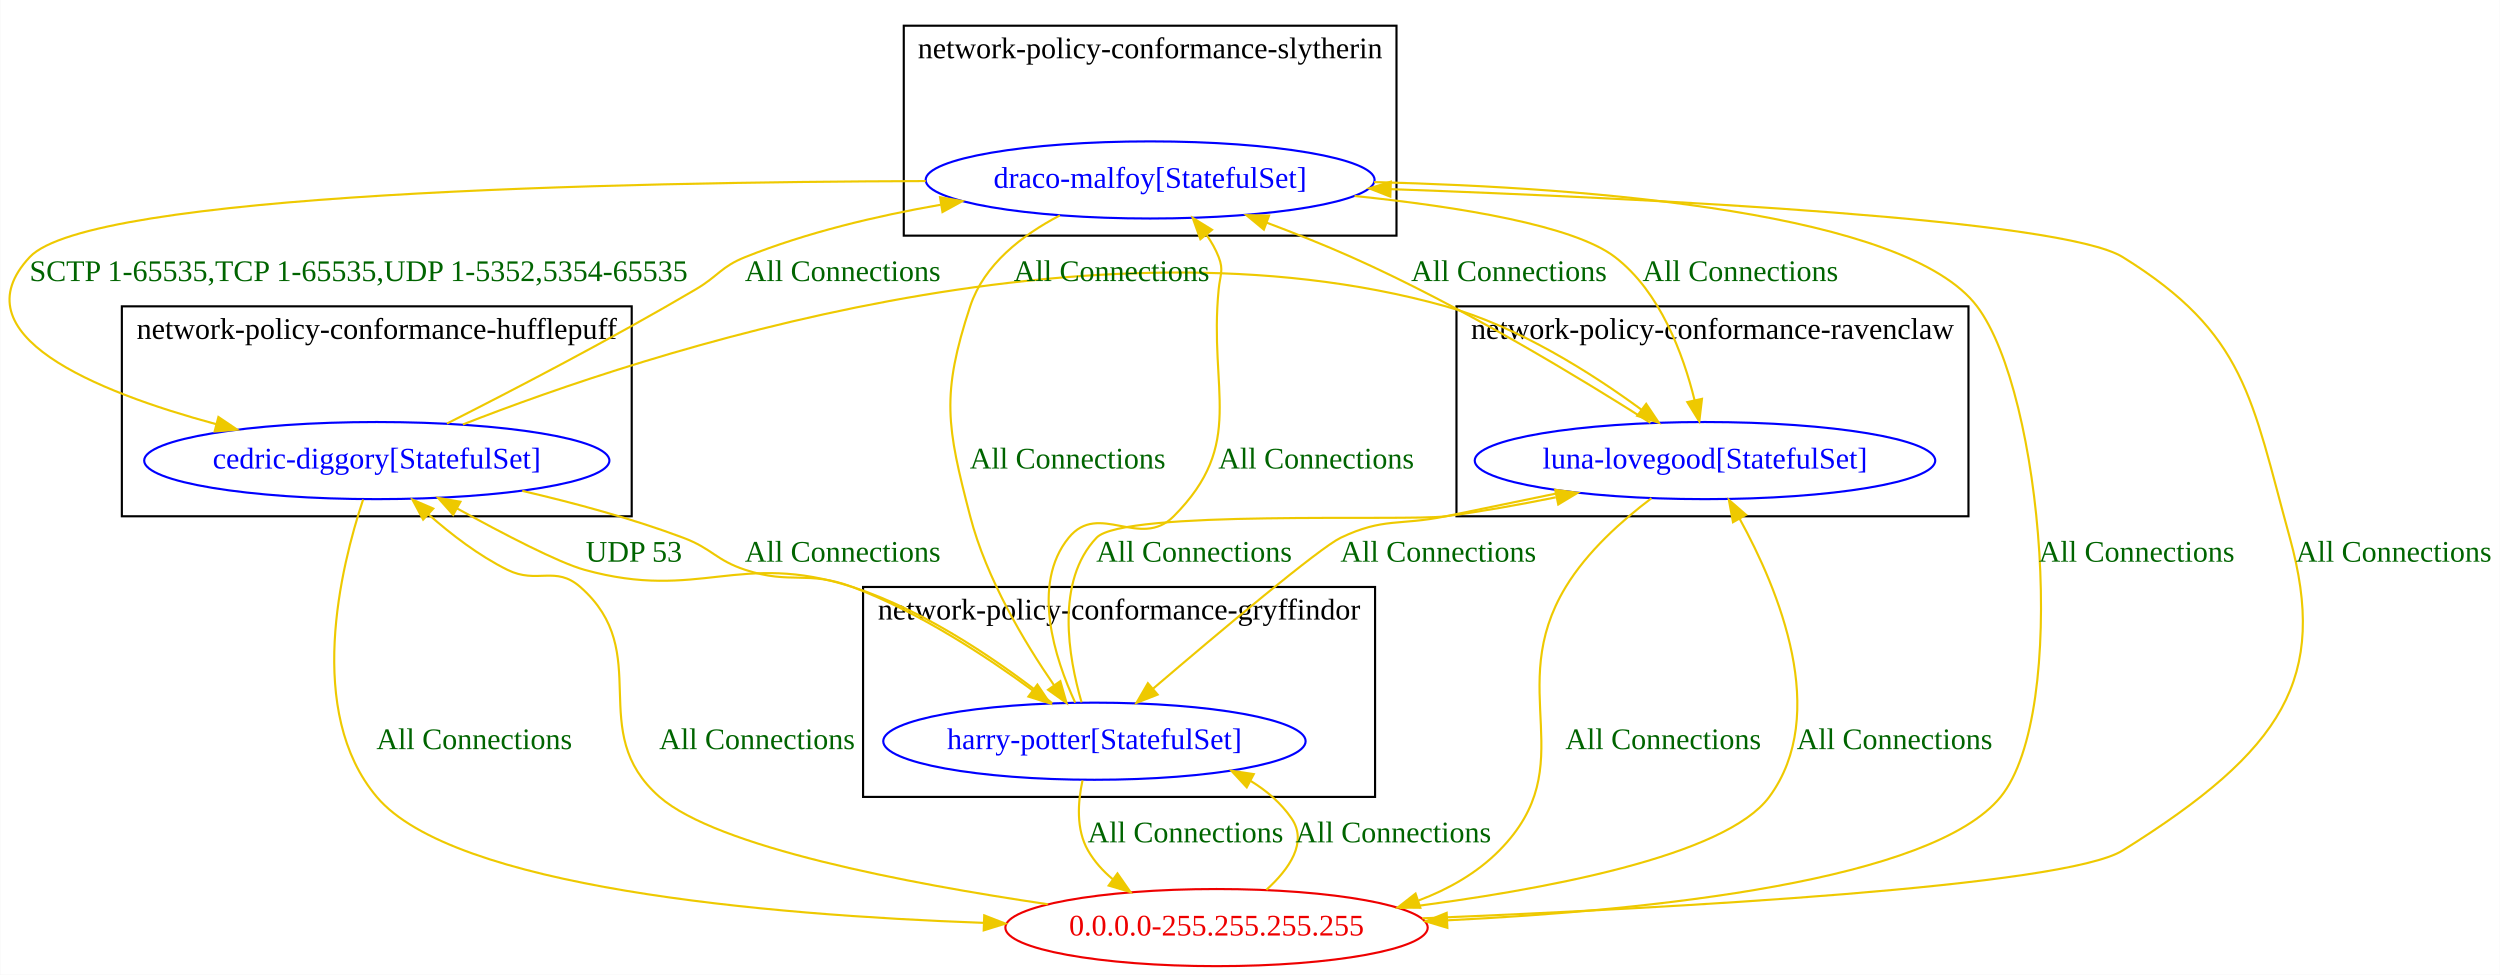
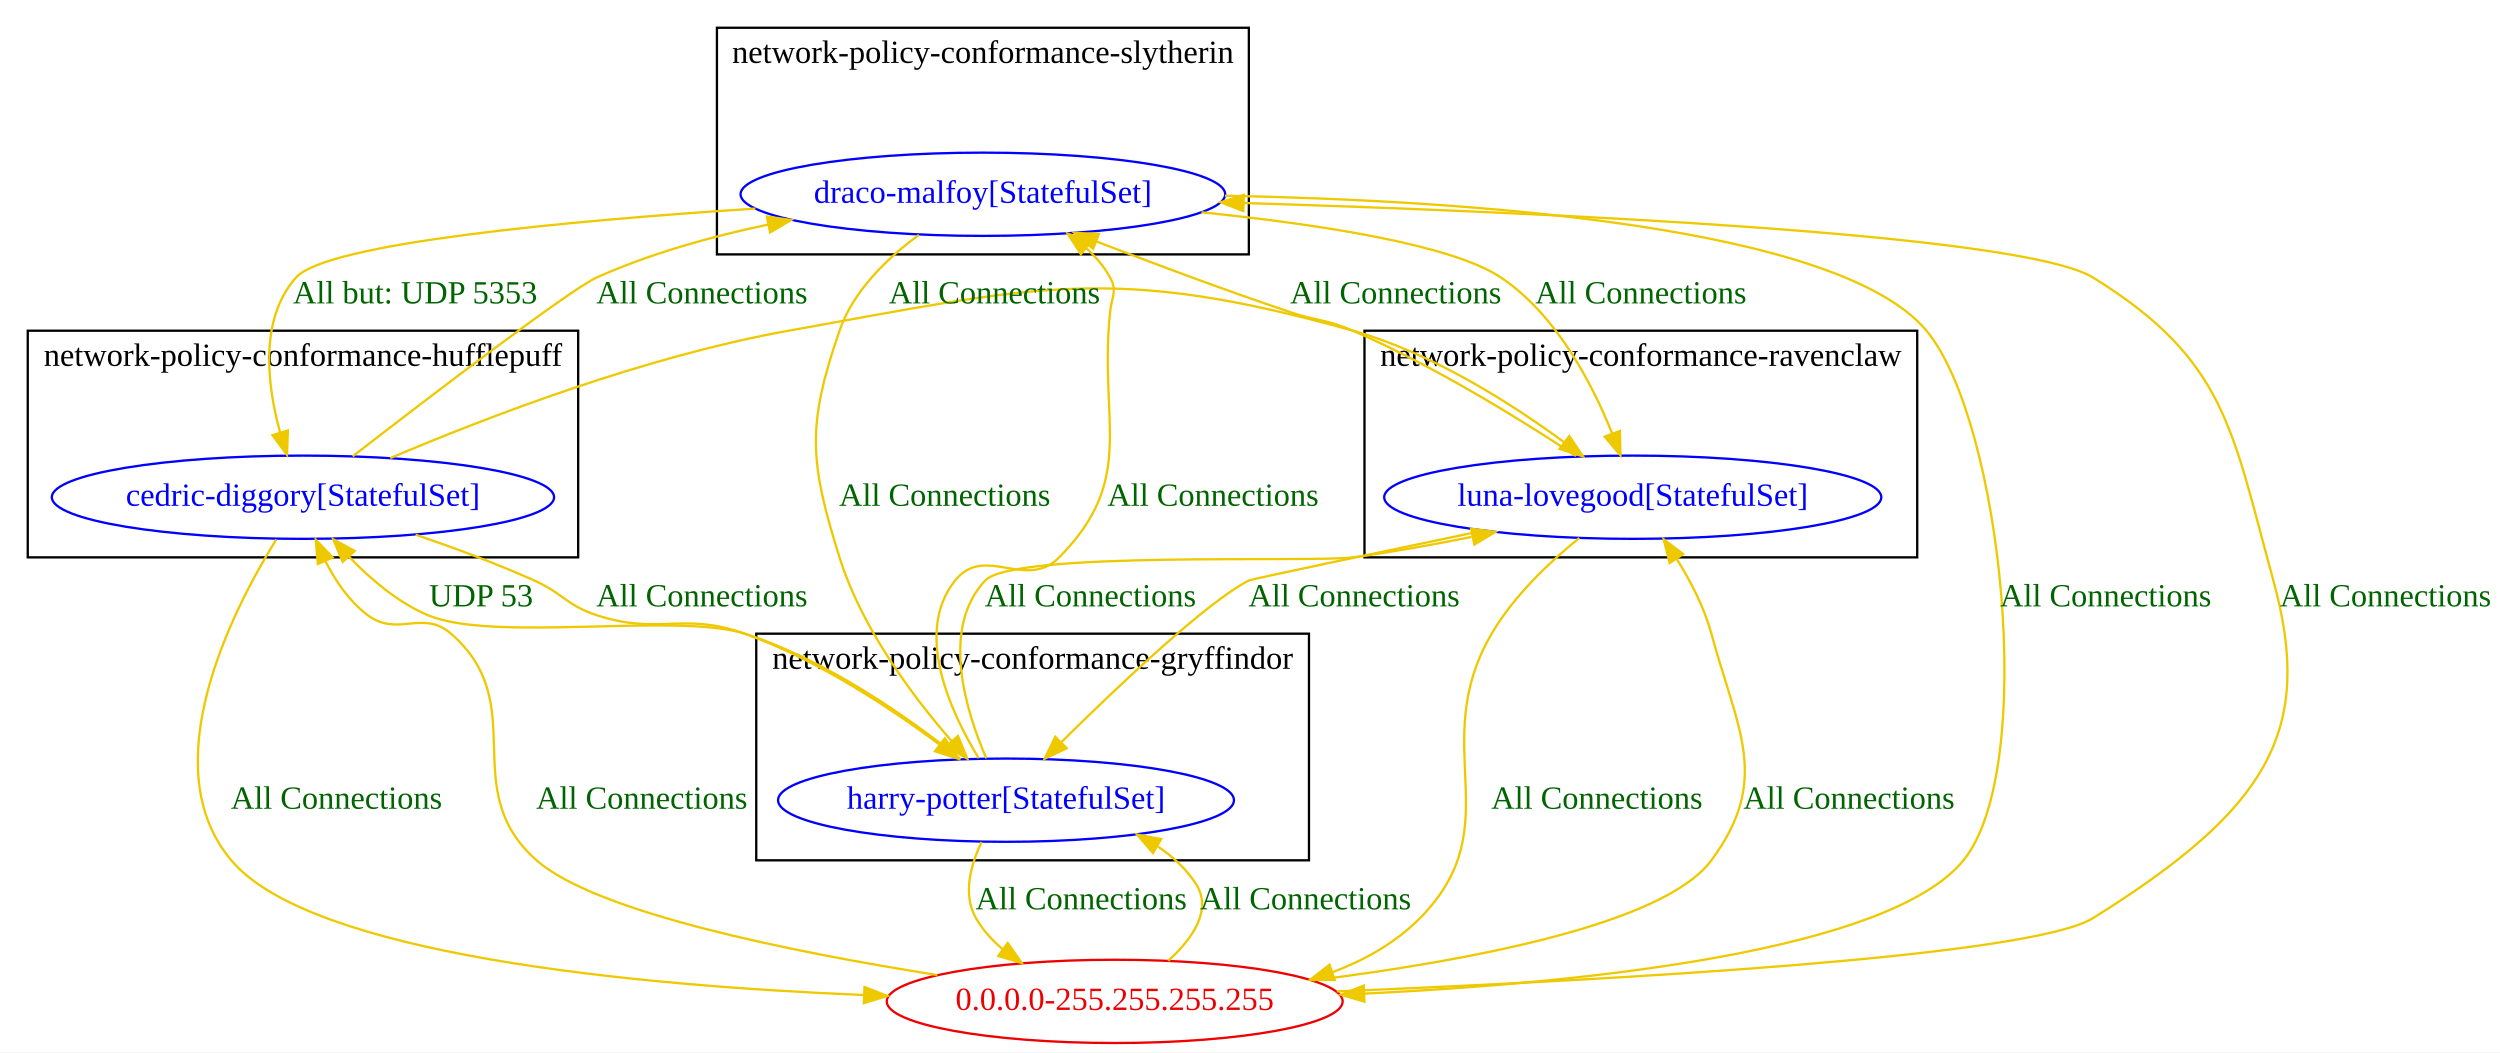
- <svg xmlns="http://www.w3.org/2000/svg" width="1167pt" height="455pt" viewBox="0.00 0.00 1166.76 455.00">
+ <svg xmlns="http://www.w3.org/2000/svg" width="1081pt" height="455pt" viewBox="0.00 0.00 1081.00 455.00">
  <g id="graph0" class="graph" transform="scale(1 1) rotate(0) translate(4 451)">
-     <polygon fill="white" stroke="transparent" points="-4,4 -4,-451 1162.76,-451 1162.76,4 -4,4" />
-     <g id="clust1" class="cluster">
-       <polygon fill="none" stroke="black" points="398.76,-79 398.76,-177 637.76,-177 637.76,-79 398.76,-79" />
-       <text text-anchor="middle" x="518.26" y="-161.8" font-family="Times New Roman,serif" font-size="14.00">network-policy-conformance-gryffindor</text>
+     <polygon fill="white" stroke="transparent" points="-4,4 -4,-451 1077,-451 1077,4 -4,4" />
+     <g id="clust3" class="cluster">
+       <polygon fill="none" stroke="black" points="586,-210 586,-308 825,-308 825,-210 586,-210" />
+       <text text-anchor="middle" x="705.5" y="-292.8" font-family="Times New Roman,serif" font-size="14.00">network-policy-conformance-ravenclaw</text>
    </g>
    <g id="clust2" class="cluster">
-       <polygon fill="none" stroke="black" points="52.76,-210 52.76,-308 290.76,-308 290.76,-210 52.76,-210" />
-       <text text-anchor="middle" x="171.76" y="-292.8" font-family="Times New Roman,serif" font-size="14.00">network-policy-conformance-hufflepuff</text>
+       <polygon fill="none" stroke="black" points="8,-210 8,-308 246,-308 246,-210 8,-210" />
+       <text text-anchor="middle" x="127" y="-292.8" font-family="Times New Roman,serif" font-size="14.00">network-policy-conformance-hufflepuff</text>
    </g>
-     <g id="clust3" class="cluster">
-       <polygon fill="none" stroke="black" points="675.76,-210 675.76,-308 914.76,-308 914.76,-210 675.76,-210" />
-       <text text-anchor="middle" x="795.26" y="-292.8" font-family="Times New Roman,serif" font-size="14.00">network-policy-conformance-ravenclaw</text>
+     <g id="clust1" class="cluster">
+       <polygon fill="none" stroke="black" points="323,-79 323,-177 562,-177 562,-79 323,-79" />
+       <text text-anchor="middle" x="442.5" y="-161.8" font-family="Times New Roman,serif" font-size="14.00">network-policy-conformance-gryffindor</text>
    </g>
    <g id="clust4" class="cluster">
-       <polygon fill="none" stroke="black" points="417.76,-341 417.76,-439 647.76,-439 647.76,-341 417.76,-341" />
-       <text text-anchor="middle" x="532.76" y="-423.8" font-family="Times New Roman,serif" font-size="14.00">network-policy-conformance-slytherin</text>
+       <polygon fill="none" stroke="black" points="306,-341 306,-439 536,-439 536,-341 306,-341" />
+       <text text-anchor="middle" x="421" y="-423.8" font-family="Times New Roman,serif" font-size="14.00">network-policy-conformance-slytherin</text>
    </g>
    <g id="node1" class="node">
-       <ellipse fill="none" stroke="blue" cx="506.76" cy="-105" rx="98.58" ry="18" />
-       <text text-anchor="middle" x="506.76" y="-101.3" font-family="Times New Roman,serif" font-size="14.00" fill="blue">harry-potter[StatefulSet]</text>
+       <ellipse fill="none" stroke="blue" cx="431" cy="-105" rx="98.58" ry="18" />
+       <text text-anchor="middle" x="431" y="-101.3" font-family="Times New Roman,serif" font-size="14.00" fill="blue">harry-potter[StatefulSet]</text>
    </g>
    <g id="node2" class="node">
-       <ellipse fill="none" stroke="blue" cx="171.76" cy="-236" rx="108.58" ry="18" />
-       <text text-anchor="middle" x="171.76" y="-232.3" font-family="Times New Roman,serif" font-size="14.00" fill="blue">cedric-diggory[StatefulSet]</text>
+       <ellipse fill="none" stroke="blue" cx="127" cy="-236" rx="108.58" ry="18" />
+       <text text-anchor="middle" x="127" y="-232.3" font-family="Times New Roman,serif" font-size="14.00" fill="blue">cedric-diggory[StatefulSet]</text>
    </g>
    <g id="edge6" class="edge">
-       <path fill="none" stroke="#eec900" d="M487.08,-122.71C465.68,-139.78 429.7,-165.39 393.76,-177 340.78,-194.11 322.41,-170.16 268.76,-185 256.64,-188.35 231.02,-201.67 209.15,-213.71" />
-       <polygon fill="#eec900" stroke="#eec900" points="207.41,-210.67 200.37,-218.59 210.81,-216.79 207.41,-210.67" />
-       <text text-anchor="middle" x="291.76" y="-188.8" font-family="Times New Roman,serif" font-size="14.00" fill="darkgreen">UDP 53</text>
+       <path fill="none" stroke="#eec900" d="M411.34,-122.75C389.95,-139.85 353.97,-165.49 318,-177 288.95,-186.29 209.06,-173.05 181,-185 168.01,-190.53 156.18,-200.6 146.92,-210.26" />
+       <polygon fill="#eec900" stroke="#eec900" points="144.19,-208.06 140.08,-217.82 149.38,-212.76 144.19,-208.06" />
+       <text text-anchor="middle" x="204" y="-188.8" font-family="Times New Roman,serif" font-size="14.00" fill="darkgreen">UDP 53</text>
    </g>
    <g id="node3" class="node">
-       <ellipse fill="none" stroke="blue" cx="791.76" cy="-236" rx="107.48" ry="18" />
-       <text text-anchor="middle" x="791.76" y="-232.3" font-family="Times New Roman,serif" font-size="14.00" fill="blue">luna-lovegood[StatefulSet]</text>
+       <ellipse fill="none" stroke="blue" cx="702" cy="-236" rx="107.48" ry="18" />
+       <text text-anchor="middle" x="702" y="-232.3" font-family="Times New Roman,serif" font-size="14.00" fill="blue">luna-lovegood[StatefulSet]</text>
    </g>
    <g id="edge7" class="edge">
-       <path fill="none" stroke="#eec900" d="M500.76,-123.15C494.62,-144.22 488.42,-179.65 507.76,-200 520.26,-213.15 652.77,-207.6 670.76,-210 687.49,-212.23 705.36,-215.45 722.1,-218.84" />
-       <polygon fill="#eec900" stroke="#eec900" points="721.85,-222.36 732.35,-220.97 723.27,-215.51 721.85,-222.36" />
-       <text text-anchor="middle" x="553.26" y="-188.8" font-family="Times New Roman,serif" font-size="14.00" fill="darkgreen">All Connections</text>
+       <path fill="none" stroke="#eec900" d="M422.49,-123.08C413.4,-144.08 402.7,-179.44 422,-200 434.12,-212.9 563.46,-207.65 581,-210 597.73,-212.24 615.6,-215.47 632.33,-218.86" />
+       <polygon fill="#eec900" stroke="#eec900" points="632.09,-222.38 642.59,-220.99 633.51,-215.53 632.09,-222.38" />
+       <text text-anchor="middle" x="467.5" y="-188.8" font-family="Times New Roman,serif" font-size="14.00" fill="darkgreen">All Connections</text>
    </g>
    <g id="node4" class="node">
-       <ellipse fill="none" stroke="blue" cx="532.76" cy="-367" rx="104.78" ry="18" />
-       <text text-anchor="middle" x="532.76" y="-363.3" font-family="Times New Roman,serif" font-size="14.00" fill="blue">draco-malfoy[StatefulSet]</text>
+       <ellipse fill="none" stroke="blue" cx="421" cy="-367" rx="104.78" ry="18" />
+       <text text-anchor="middle" x="421" y="-363.3" font-family="Times New Roman,serif" font-size="14.00" fill="blue">draco-malfoy[StatefulSet]</text>
    </g>
    <g id="edge8" class="edge">
-       <path fill="none" stroke="#eec900" d="M497.78,-123C488.3,-143.59 476.97,-178.21 494.76,-200 508.82,-217.22 528.09,-194.24 543.76,-210 577.62,-244.06 560.07,-268.2 564.76,-316 565.41,-322.63 567.17,-324.79 564.76,-331 563.37,-334.59 561.41,-338.03 559.15,-341.27" />
-       <polygon fill="#eec900" stroke="#eec900" points="556.22,-339.32 552.63,-349.29 561.65,-343.74 556.22,-339.32" />
-       <text text-anchor="middle" x="610.26" y="-232.3" font-family="Times New Roman,serif" font-size="14.00" fill="darkgreen">All Connections</text>
+       <path fill="none" stroke="#eec900" d="M419.18,-123.17C406.72,-143.62 391.17,-177.77 409,-200 421.82,-215.98 439.61,-195.41 454,-210 487.78,-244.26 471.09,-268.14 476,-316 476.68,-322.63 479.21,-325.16 476,-331 473.34,-335.84 469.71,-340.1 465.56,-343.83" />
+       <polygon fill="#eec900" stroke="#eec900" points="463.38,-341.09 457.63,-349.99 467.68,-346.62 463.38,-341.09" />
+       <text text-anchor="middle" x="520.5" y="-232.3" font-family="Times New Roman,serif" font-size="14.00" fill="darkgreen">All Connections</text>
    </g>
    <g id="node5" class="node">
-       <ellipse fill="none" stroke="#ee0000" cx="563.76" cy="-18" rx="98.58" ry="18" />
-       <text text-anchor="middle" x="563.76" y="-14.3" font-family="Times New Roman,serif" font-size="14.00" fill="#ee0000">0.0.0.0-255.255.255.255</text>
+       <ellipse fill="none" stroke="#ee0000" cx="478" cy="-18" rx="98.58" ry="18" />
+       <text text-anchor="middle" x="478" y="-14.3" font-family="Times New Roman,serif" font-size="14.00" fill="#ee0000">0.0.0.0-255.255.255.255</text>
    </g>
    <g id="edge5" class="edge">
-       <path fill="none" stroke="#eec900" d="M501.2,-86.71C498.99,-76.54 498.13,-63.8 503.76,-54 506.72,-48.84 510.77,-44.37 515.38,-40.52" />
-       <polygon fill="#eec900" stroke="#eec900" points="517.51,-43.29 523.56,-34.6 513.41,-37.62 517.51,-43.29" />
-       <text text-anchor="middle" x="549.26" y="-57.8" font-family="Times New Roman,serif" font-size="14.00" fill="darkgreen">All Connections</text>
+       <path fill="none" stroke="#eec900" d="M420.43,-86.93C415.64,-76.85 412.19,-64.11 418,-54 420.96,-48.84 425.01,-44.37 429.62,-40.52" />
+       <polygon fill="#eec900" stroke="#eec900" points="431.75,-43.29 437.8,-34.6 427.65,-37.62 431.75,-43.29" />
+       <text text-anchor="middle" x="463.5" y="-57.8" font-family="Times New Roman,serif" font-size="14.00" fill="darkgreen">All Connections</text>
    </g>
    <g id="edge10" class="edge">
-       <path fill="none" stroke="#eec900" d="M239.68,-221.84C263.77,-216.28 290.83,-208.97 314.76,-200 328.35,-194.91 329.98,-189.54 343.76,-185 365.14,-177.96 372.69,-184.92 393.76,-177 424.58,-165.4 456.01,-144.8 477.87,-128.76" />
-       <polygon fill="#eec900" stroke="#eec900" points="480.13,-131.44 486.05,-122.65 475.94,-125.83 480.13,-131.44" />
-       <text text-anchor="middle" x="389.26" y="-188.8" font-family="Times New Roman,serif" font-size="14.00" fill="darkgreen">All Connections</text>
+       <path fill="none" stroke="#eec900" d="M175.72,-219.81C192.23,-214.17 210.64,-207.34 227,-200 239.52,-194.38 240.95,-189.26 254,-185 281.25,-176.1 291,-186.63 318,-177 349.02,-165.94 380.42,-145.27 402.23,-129.08" />
+       <polygon fill="#eec900" stroke="#eec900" points="404.53,-131.73 410.38,-122.9 400.3,-126.15 404.53,-131.73" />
+       <text text-anchor="middle" x="299.5" y="-188.8" font-family="Times New Roman,serif" font-size="14.00" fill="darkgreen">All Connections</text>
    </g>
    <g id="edge11" class="edge">
-       <path fill="none" stroke="#eec900" d="M211.94,-252.86C297.68,-286.44 504.29,-354.59 670.76,-308 704.72,-298.49 738.84,-276.83 762.14,-259.74" />
-       <polygon fill="#eec900" stroke="#eec900" points="764.32,-262.48 770.22,-253.68 760.12,-256.88 764.32,-262.48" />
-       <text text-anchor="middle" x="514.76" y="-319.8" font-family="Times New Roman,serif" font-size="14.00" fill="darkgreen">All Connections</text>
+       <path fill="none" stroke="#eec900" d="M164.76,-252.91C206.09,-270.47 274.78,-296.89 337,-308 443.76,-327.06 476.57,-337.23 581,-308 614.96,-298.49 649.08,-276.83 672.39,-259.74" />
+       <polygon fill="#eec900" stroke="#eec900" points="674.56,-262.48 680.46,-253.68 670.36,-256.88 674.56,-262.48" />
+       <text text-anchor="middle" x="426" y="-319.8" font-family="Times New Roman,serif" font-size="14.00" fill="darkgreen">All Connections</text>
    </g>
    <g id="edge12" class="edge">
-       <path fill="none" stroke="#eec900" d="M204.49,-253.28C234.99,-268.7 281.54,-292.88 320.76,-316 331.27,-322.2 332.43,-326.47 343.76,-331 372.43,-342.47 405.07,-350.22 435.06,-355.44" />
-       <polygon fill="#eec900" stroke="#eec900" points="434.68,-358.93 445.12,-357.12 435.83,-352.02 434.68,-358.93" />
-       <text text-anchor="middle" x="389.26" y="-319.8" font-family="Times New Roman,serif" font-size="14.00" fill="darkgreen">All Connections</text>
+       <path fill="none" stroke="#eec900" d="M148.49,-253.69C181.59,-279.28 242.46,-325.82 254,-331 277.04,-341.34 303.26,-348.68 327.98,-353.86" />
+       <polygon fill="#eec900" stroke="#eec900" points="327.6,-357.36 338.1,-355.88 328.98,-350.49 327.6,-357.36" />
+       <text text-anchor="middle" x="299.5" y="-319.8" font-family="Times New Roman,serif" font-size="14.00" fill="darkgreen">All Connections</text>
    </g>
    <g id="edge9" class="edge">
-       <path fill="none" stroke="#eec900" d="M165.39,-217.83C154.91,-186.27 138.32,-118.65 171.76,-79 207.3,-36.85 351.81,-23.96 455.03,-20.21" />
-       <polygon fill="#eec900" stroke="#eec900" points="455.32,-23.7 465.2,-19.86 455.08,-16.71 455.32,-23.7" />
-       <text text-anchor="middle" x="217.26" y="-101.3" font-family="Times New Roman,serif" font-size="14.00" fill="darkgreen">All Connections</text>
+       <path fill="none" stroke="#eec900" d="M115.45,-217.74C96,-186.32 62.02,-119.34 96,-79 130.34,-38.23 269.06,-24.96 369.45,-20.75" />
+       <polygon fill="#eec900" stroke="#eec900" points="369.8,-24.24 379.66,-20.35 369.53,-17.24 369.8,-24.24" />
+       <text text-anchor="middle" x="141.5" y="-101.3" font-family="Times New Roman,serif" font-size="14.00" fill="darkgreen">All Connections</text>
    </g>
    <g id="edge14" class="edge">
-       <path fill="none" stroke="#eec900" d="M727.08,-221.61C708.87,-217.84 689.04,-213.75 670.76,-210 648.99,-205.53 641.84,-209.53 621.76,-200 611.92,-195.33 565,-155.9 534.22,-129.61" />
-       <polygon fill="#eec900" stroke="#eec900" points="536.26,-126.76 526.39,-122.92 531.71,-132.08 536.26,-126.76" />
-       <text text-anchor="middle" x="667.26" y="-188.8" font-family="Times New Roman,serif" font-size="14.00" fill="darkgreen">All Connections</text>
+       <path fill="none" stroke="#eec900" d="M637.53,-221.6C591.39,-211.98 537.2,-200.61 536,-200 518.1,-190.93 480.03,-154.89 454.99,-130.17" />
+       <polygon fill="#eec900" stroke="#eec900" points="457.23,-127.46 447.67,-122.9 452.3,-132.43 457.23,-127.46" />
+       <text text-anchor="middle" x="581.5" y="-188.8" font-family="Times New Roman,serif" font-size="14.00" fill="darkgreen">All Connections</text>
    </g>
    <g id="edge15" class="edge">
-       <path fill="none" stroke="#eec900" d="M766.3,-253.62C734.58,-273.83 678.26,-308.06 626.76,-331 614.09,-336.64 600.2,-342.17 587.08,-347.09" />
-       <polygon fill="#eec900" stroke="#eec900" points="585.85,-343.82 577.69,-350.57 588.28,-350.38 585.85,-343.82" />
-       <text text-anchor="middle" x="700.26" y="-319.8" font-family="Times New Roman,serif" font-size="14.00" fill="darkgreen">All Connections</text>
+       <path fill="none" stroke="#eec900" d="M677.45,-253.81C653.64,-269.52 616.08,-292.78 581,-308 569.52,-312.98 565.87,-312.02 554,-316 526.03,-325.39 495.15,-336.92 470.2,-346.54" />
+       <polygon fill="#eec900" stroke="#eec900" points="468.66,-343.39 460.6,-350.26 471.19,-349.91 468.66,-343.39" />
+       <text text-anchor="middle" x="599.5" y="-319.8" font-family="Times New Roman,serif" font-size="14.00" fill="darkgreen">All Connections</text>
    </g>
    <g id="edge13" class="edge">
-       <path fill="none" stroke="#eec900" d="M766.78,-218.42C753.04,-208.06 736.79,-193.56 726.76,-177 697.55,-128.78 735.38,-94.11 695.76,-54 685.34,-43.45 672.12,-35.96 658.11,-30.68" />
-       <polygon fill="#eec900" stroke="#eec900" points="658.89,-27.25 648.3,-27.36 656.65,-33.88 658.89,-27.25" />
-       <text text-anchor="middle" x="772.26" y="-101.3" font-family="Times New Roman,serif" font-size="14.00" fill="darkgreen">All Connections</text>
+       <path fill="none" stroke="#eec900" d="M678.88,-218.36C665.92,-207.88 650.51,-193.28 641,-177 612.56,-128.32 649.62,-94.11 610,-54 599.58,-43.45 586.36,-35.96 572.35,-30.68" />
+       <polygon fill="#eec900" stroke="#eec900" points="573.14,-27.25 562.54,-27.36 570.89,-33.88 573.14,-27.25" />
+       <text text-anchor="middle" x="686.5" y="-101.3" font-family="Times New Roman,serif" font-size="14.00" fill="darkgreen">All Connections</text>
    </g>
    <g id="edge17" class="edge">
-       <path fill="none" stroke="#eec900" d="M490.64,-350.45C473.04,-341.26 455.19,-327.53 448.76,-308 435.13,-266.63 437.8,-252.15 448.76,-210 456.33,-180.89 474.02,-151.28 487.89,-131.14" />
-       <polygon fill="#eec900" stroke="#eec900" points="490.84,-133.04 493.75,-122.85 485.12,-129 490.84,-133.04" />
-       <text text-anchor="middle" x="494.26" y="-232.3" font-family="Times New Roman,serif" font-size="14.00" fill="darkgreen">All Connections</text>
+       <path fill="none" stroke="#eec900" d="M393.3,-349.42C379.69,-339.43 364.96,-325.28 359,-308 344.8,-266.82 346.01,-251.57 359,-210 368.5,-179.6 390.34,-150.27 407.49,-130.55" />
+       <polygon fill="#eec900" stroke="#eec900" points="410.21,-132.76 414.27,-122.97 405,-128.09 410.21,-132.76" />
+       <text text-anchor="middle" x="404.5" y="-232.3" font-family="Times New Roman,serif" font-size="14.00" fill="darkgreen">All Connections</text>
    </g>
    <g id="edge18" class="edge">
-       <path fill="none" stroke="#eec900" d="M428.04,-366.48C283.56,-366.03 37.65,-360.82 9.76,-331 -24.05,-294.86 39.6,-268.46 96.78,-253" />
-       <polygon fill="#eec900" stroke="#eec900" points="97.83,-256.35 106.61,-250.43 96.05,-249.58 97.83,-256.35" />
-       <text text-anchor="middle" x="163.26" y="-319.8" font-family="Times New Roman,serif" font-size="14.00" fill="darkgreen">SCTP 1-65535,TCP 1-65535,UDP 1-5352,5354-65535</text>
+       <path fill="none" stroke="#eec900" d="M322.66,-360.82C241.38,-355.51 137.24,-345.89 124,-331 108.06,-313.07 111.41,-284.75 117.15,-263.88" />
+       <polygon fill="#eec900" stroke="#eec900" points="120.5,-264.89 120.09,-254.31 113.81,-262.84 120.5,-264.89" />
+       <text text-anchor="middle" x="175.5" y="-319.8" font-family="Times New Roman,serif" font-size="14.00" fill="darkgreen">All but: UDP 5353</text>
    </g>
    <g id="edge19" class="edge">
-       <path fill="none" stroke="#eec900" d="M628.18,-359.51C677.2,-354.46 730.58,-345.74 749.76,-331 770.83,-314.81 781.59,-285.72 786.91,-264.17" />
-       <polygon fill="#eec900" stroke="#eec900" points="790.36,-264.81 789.11,-254.29 783.52,-263.3 790.36,-264.81" />
-       <text text-anchor="middle" x="808.26" y="-319.8" font-family="Times New Roman,serif" font-size="14.00" fill="darkgreen">All Connections</text>
+       <path fill="none" stroke="#eec900" d="M515.52,-359.2C566.76,-353.98 623.83,-345.19 645,-331 668.82,-315.04 684.31,-285.45 693.04,-263.71" />
+       <polygon fill="#eec900" stroke="#eec900" points="696.43,-264.66 696.69,-254.06 689.88,-262.18 696.43,-264.66" />
+       <text text-anchor="middle" x="705.5" y="-319.8" font-family="Times New Roman,serif" font-size="14.00" fill="darkgreen">All Connections</text>
    </g>
    <g id="edge16" class="edge">
-       <path fill="none" stroke="#eec900" d="M637.29,-366C739.89,-363.39 885.67,-351.8 918.76,-308 949.47,-267.35 961.9,-118.53 929.76,-79 897.88,-39.8 767.53,-26.11 671.42,-21.39" />
-       <polygon fill="#eec900" stroke="#eec900" points="671.51,-17.89 661.36,-20.92 671.18,-24.88 671.51,-17.89" />
-       <text text-anchor="middle" x="993.26" y="-188.8" font-family="Times New Roman,serif" font-size="14.00" fill="darkgreen">All Connections</text>
+       <path fill="none" stroke="#eec900" d="M525.66,-366.38C633.58,-364.24 791.29,-353.18 829,-308 861.69,-268.84 877.22,-118.55 845,-79 813,-39.72 682.3,-26.05 585.95,-21.35" />
+       <polygon fill="#eec900" stroke="#eec900" points="586,-17.85 575.85,-20.89 585.68,-24.85 586,-17.85" />
+       <text text-anchor="middle" x="906.5" y="-188.8" font-family="Times New Roman,serif" font-size="14.00" fill="darkgreen">All Connections</text>
    </g>
    <g id="edge1" class="edge">
-       <path fill="none" stroke="#eec900" d="M587.03,-35.63C597.71,-45.33 606.46,-57.83 598.76,-69 593.81,-76.18 587.18,-81.89 579.73,-86.43" />
-       <polygon fill="#eec900" stroke="#eec900" points="577.86,-83.46 570.66,-91.23 581.14,-89.64 577.86,-83.46" />
-       <text text-anchor="middle" x="646.26" y="-57.8" font-family="Times New Roman,serif" font-size="14.00" fill="darkgreen">All Connections</text>
+       <path fill="none" stroke="#eec900" d="M501.11,-35.51C511.72,-45.18 520.47,-57.68 513,-69 508.78,-75.39 503.12,-80.62 496.75,-84.9" />
+       <polygon fill="#eec900" stroke="#eec900" points="494.57,-82.12 487.67,-90.16 498.08,-88.17 494.57,-82.12" />
+       <text text-anchor="middle" x="560.5" y="-57.8" font-family="Times New Roman,serif" font-size="14.00" fill="darkgreen">All Connections</text>
    </g>
    <g id="edge2" class="edge">
-       <path fill="none" stroke="#eec900" d="M484.97,-28.9C418.67,-38.69 330.53,-55.6 303.76,-79 268.7,-109.64 301.75,-146.29 266.76,-177 255.09,-187.24 246.68,-178.12 232.76,-185 219.45,-191.57 206.48,-201.54 195.94,-210.85" />
-       <polygon fill="#eec900" stroke="#eec900" points="193.4,-208.44 188.4,-217.78 198.13,-213.6 193.4,-208.44" />
-       <text text-anchor="middle" x="349.26" y="-101.3" font-family="Times New Roman,serif" font-size="14.00" fill="darkgreen">All Connections</text>
+       <path fill="none" stroke="#eec900" d="M401.28,-29.4C337.63,-39.45 253.57,-56.45 228,-79 193.08,-109.79 226.18,-146.5 191,-177 178.62,-187.74 168.15,-175.22 155,-185 147.03,-190.93 141.01,-199.84 136.64,-208.51" />
+       <polygon fill="#eec900" stroke="#eec900" points="133.44,-207.11 132.53,-217.66 139.82,-209.98 133.44,-207.11" />
+       <text text-anchor="middle" x="273.5" y="-101.3" font-family="Times New Roman,serif" font-size="14.00" fill="darkgreen">All Connections</text>
    </g>
    <g id="edge3" class="edge">
-       <path fill="none" stroke="#eec900" d="M649.3,-27.07C716.22,-35.42 801.28,-51.25 821.76,-79 850.2,-117.54 826.24,-175.59 807.89,-208.93" />
-       <polygon fill="#eec900" stroke="#eec900" points="804.84,-207.23 802.92,-217.65 810.92,-210.7 804.84,-207.23" />
-       <text text-anchor="middle" x="880.26" y="-101.3" font-family="Times New Roman,serif" font-size="14.00" fill="darkgreen">All Connections</text>
+       <path fill="none" stroke="#eec900" d="M563.54,-27.07C630.46,-35.42 715.52,-51.25 736,-79 761.86,-114.05 747.41,-134.97 736,-177 732.91,-188.38 726.96,-199.82 720.89,-209.49" />
+       <polygon fill="#eec900" stroke="#eec900" points="717.97,-207.56 715.36,-217.82 723.81,-211.43 717.97,-207.56" />
+       <text text-anchor="middle" x="795.5" y="-101.3" font-family="Times New Roman,serif" font-size="14.00" fill="darkgreen">All Connections</text>
    </g>
    <g id="edge4" class="edge">
-       <path fill="none" stroke="#eec900" d="M659.8,-22.33C776.05,-27.07 959.73,-37.12 986.76,-54 1062.2,-101.11 1082.75,-134.62 1064.76,-200 1046.78,-265.33 1044.34,-295.27 986.76,-331 958.41,-348.59 770.05,-358.2 645.03,-362.71" />
-       <polygon fill="#eec900" stroke="#eec900" points="644.88,-359.21 635.01,-363.06 645.13,-366.2 644.88,-359.21" />
-       <text text-anchor="middle" x="1113.26" y="-188.8" font-family="Times New Roman,serif" font-size="14.00" fill="darkgreen">All Connections</text>
+       <path fill="none" stroke="#eec900" d="M574.04,-22.33C690.29,-27.07 873.97,-37.12 901,-54 976.45,-101.11 996.99,-134.62 979,-200 961.02,-265.33 958.65,-295.39 901,-331 870.56,-349.8 665.96,-359.11 533.89,-363.22" />
+       <polygon fill="#eec900" stroke="#eec900" points="533.61,-359.72 523.72,-363.53 533.83,-366.72 533.61,-359.72" />
+       <text text-anchor="middle" x="1027.5" y="-188.8" font-family="Times New Roman,serif" font-size="14.00" fill="darkgreen">All Connections</text>
    </g>
  </g>
</svg>
